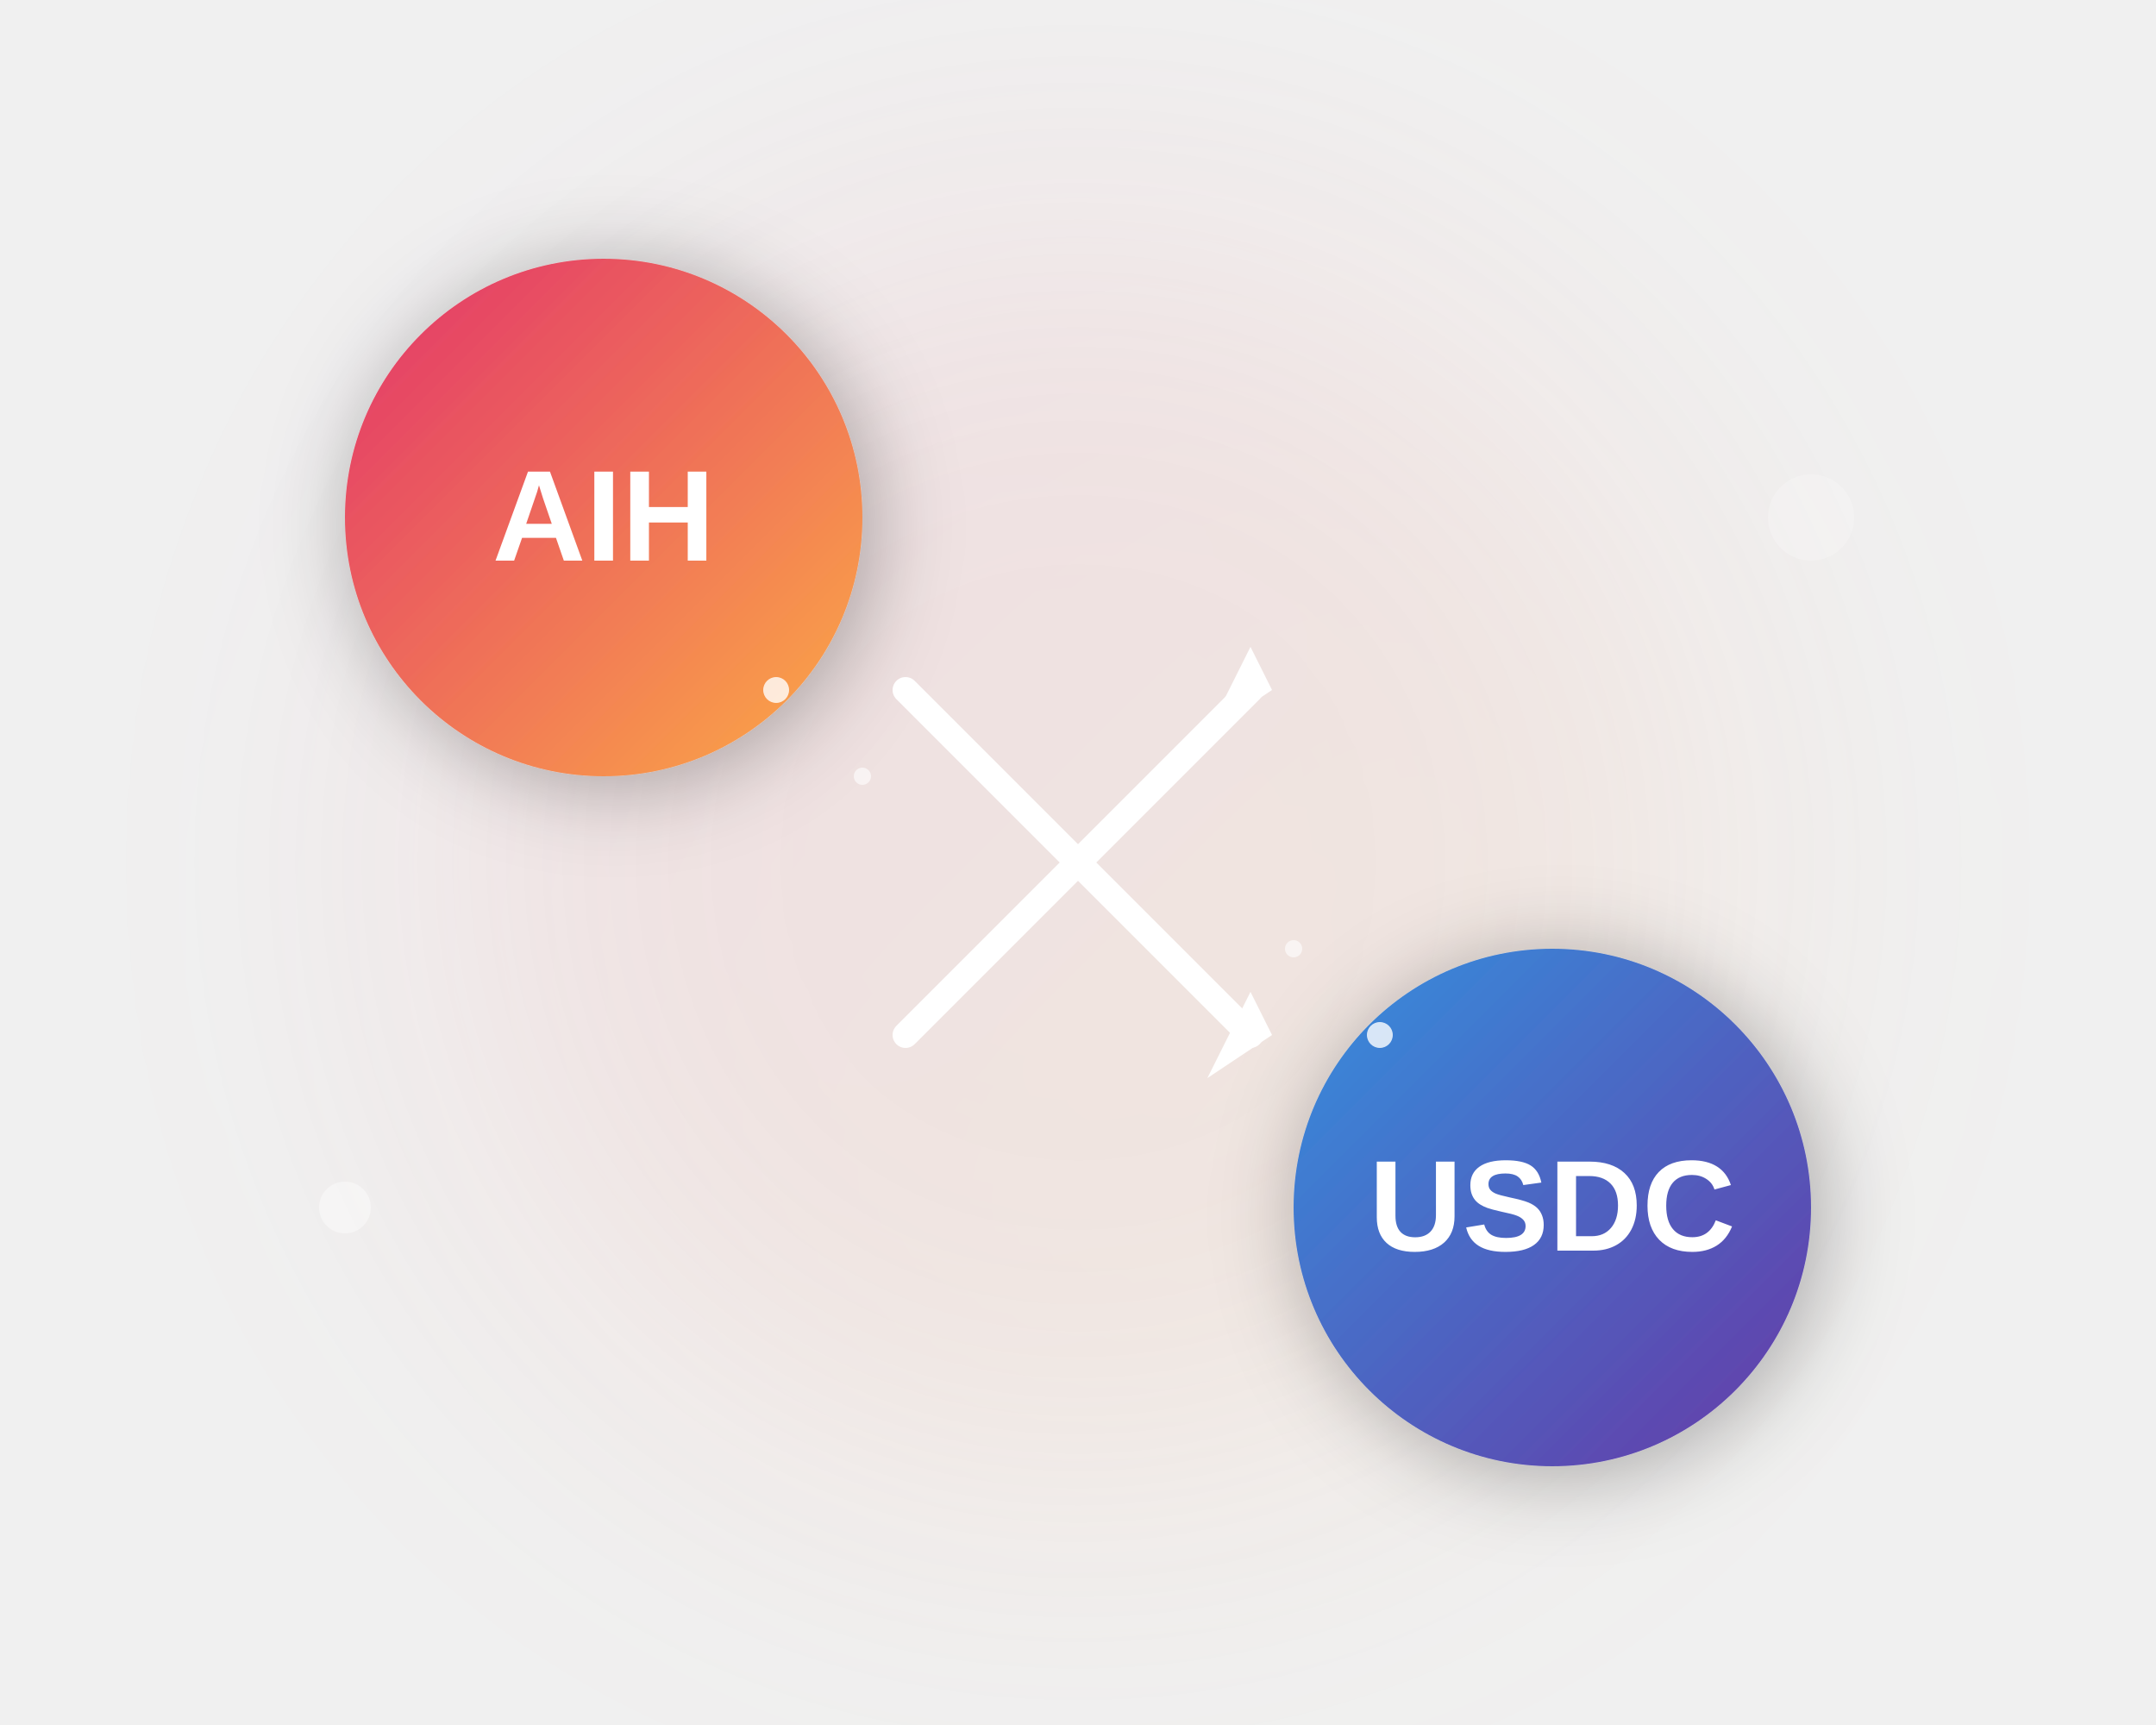
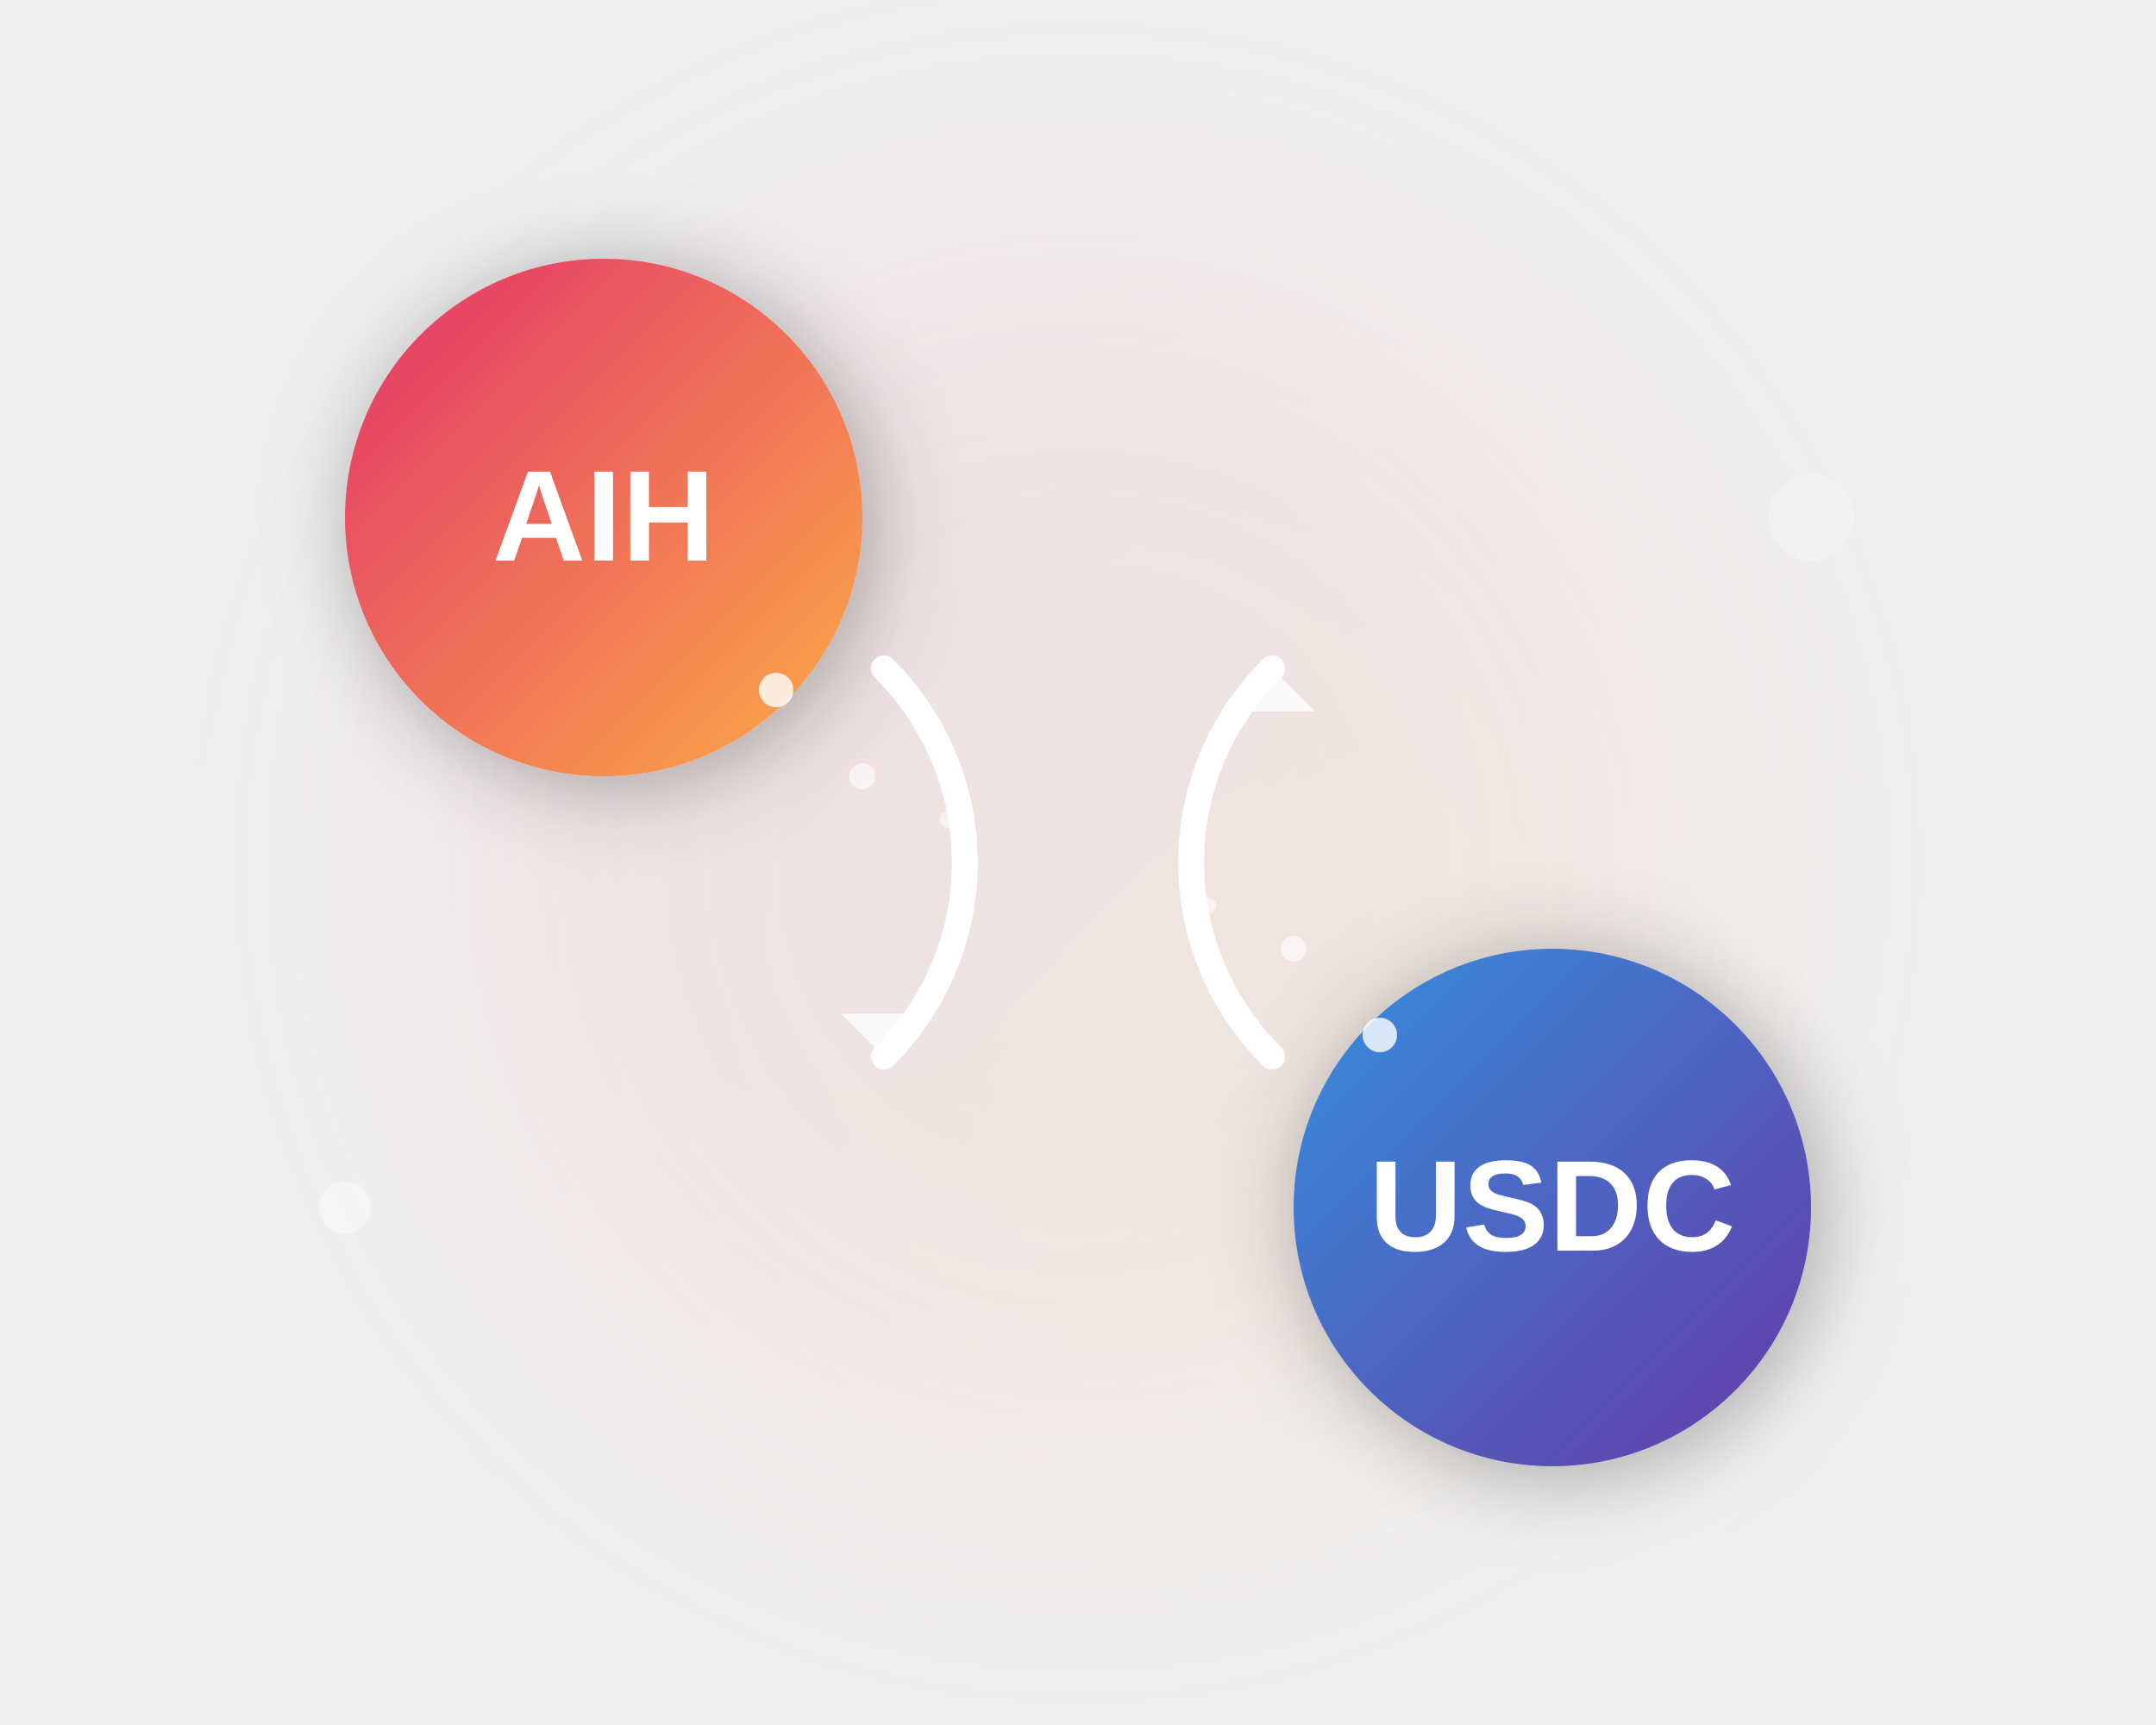
<svg xmlns="http://www.w3.org/2000/svg" width="500px" height="400px" viewBox="0 0 500 400" version="1.1">
  <defs>
    <linearGradient x1="0%" y1="0%" x2="100%" y2="100%" id="gradient1">
      <stop stop-color="#e2336b" offset="0%" />
      <stop stop-color="#fcac46" offset="100%" />
    </linearGradient>
    <linearGradient x1="0%" y1="0%" x2="100%" y2="100%" id="gradient2">
      <stop stop-color="#3490de" offset="0%" />
      <stop stop-color="#6639a6" offset="100%" />
    </linearGradient>
    <filter id="shadow" x="-20%" y="-20%" width="140%" height="140%">
      <feGaussianBlur in="SourceAlpha" stdDeviation="10" />
      <feOffset dx="2" dy="2" result="offsetblur" />
      <feComponentTransfer>
        <feFuncA type="linear" slope="0.3" />
      </feComponentTransfer>
      <feMerge>
        <feMergeNode />
        <feMergeNode in="SourceGraphic" />
      </feMerge>
    </filter>
  </defs>
  <circle cx="250" cy="200" r="150" fill="url(#gradient1)" opacity="0.1" filter="blur(40px)" />
  <circle cx="120" cy="80" r="8" fill="#ffffff" opacity="0.5" />
  <circle cx="380" cy="330" r="5" fill="#ffffff" opacity="0.3" />
  <circle cx="420" cy="120" r="10" fill="#ffffff" opacity="0.2" />
  <circle cx="80" cy="280" r="6" fill="#ffffff" opacity="0.4" />
  <g transform="translate(140, 120)">
    <circle cx="0" cy="0" r="60" fill="url(#gradient1)" filter="url(#shadow)" />
    <text x="0" y="10" font-family="Arial, sans-serif" font-size="30" font-weight="bold" text-anchor="middle" fill="white">AIH</text>
  </g>
  <g transform="translate(360, 280)">
    <circle cx="0" cy="0" r="60" fill="url(#gradient2)" filter="url(#shadow)" />
    <text x="0" y="10" font-family="Arial, sans-serif" font-size="30" font-weight="bold" text-anchor="middle" fill="white">USDC</text>
  </g>
  <g transform="translate(250, 200)">
-     <path d="M-40,-40 L40,40" stroke="white" stroke-width="6" stroke-linecap="round" />
-     <path d="M-40,40 L40,-40" stroke="white" stroke-width="6" stroke-linecap="round" />
-     <polygon points="45,-40 30,-30 40,-50" fill="white" />
-     <polygon points="45,40 30,50 40,30" fill="white" />
+     <path d="M-45,-45 C-20,-20 -20,20 -45,45" stroke="white" stroke-width="6" stroke-linecap="round" fill="none">
+       <animate attributeName="stroke-dasharray" from="0,200" to="200,0" dur="2s" repeatCount="indefinite" />
+     </path>
+     <path d="M45,-45 C20,-20 20,20 45,45" stroke="white" stroke-width="6" stroke-linecap="round" fill="none">
+       <animate attributeName="stroke-dasharray" from="0,200" to="200,0" dur="2s" repeatCount="indefinite" />
+     </path>
+     <polygon points="-45,45 -35,35 -55,35" fill="white" opacity="0.8">
+       <animate attributeName="opacity" values="0.8;1;0.8" dur="2s" repeatCount="indefinite" />
+     </polygon>
+     <polygon points="45,-45 35,-35 55,-35" fill="white" opacity="0.8">
+       <animate attributeName="opacity" values="0.8;1;0.8" dur="2s" repeatCount="indefinite" />
+     </polygon>
  </g>
-   <circle cx="180" cy="160" r="3" fill="white" opacity="0.8">
-     <animate attributeName="cx" from="180" to="320" dur="2s" repeatCount="indefinite" />
-     <animate attributeName="cy" from="160" to="240" dur="2s" repeatCount="indefinite" />
+   <circle cx="180" cy="160" r="4" fill="white" opacity="0.8">
+     <animate attributeName="cx" from="140" to="360" dur="2s" repeatCount="indefinite" />
+     <animate attributeName="cy" from="120" to="280" dur="2s" repeatCount="indefinite" />
+     <animate attributeName="r" values="4;6;4" dur="2s" repeatCount="indefinite" />
  </circle>
-   <circle cx="320" cy="240" r="3" fill="white" opacity="0.8">
-     <animate attributeName="cx" from="320" to="180" dur="2s" repeatCount="indefinite" />
-     <animate attributeName="cy" from="240" to="160" dur="2s" repeatCount="indefinite" />
+   <circle cx="320" cy="240" r="4" fill="white" opacity="0.8">
+     <animate attributeName="cx" from="360" to="140" dur="2s" repeatCount="indefinite" />
+     <animate attributeName="cy" from="280" to="120" dur="2s" repeatCount="indefinite" />
+     <animate attributeName="r" values="4;6;4" dur="2s" repeatCount="indefinite" />
  </circle>
-   <circle cx="200" cy="180" r="2" fill="white" opacity="0.6">
-     <animate attributeName="cx" from="200" to="300" dur="1.5s" repeatCount="indefinite" />
-     <animate attributeName="cy" from="180" to="220" dur="1.5s" repeatCount="indefinite" />
+   <circle cx="200" cy="180" r="3" fill="white" opacity="0.6">
+     <animate attributeName="cx" from="140" to="360" dur="1.5s" repeatCount="indefinite" />
+     <animate attributeName="cy" from="120" to="280" dur="1.5s" repeatCount="indefinite" />
  </circle>
-   <circle cx="300" cy="220" r="2" fill="white" opacity="0.6">
-     <animate attributeName="cx" from="300" to="200" dur="1.5s" repeatCount="indefinite" />
-     <animate attributeName="cy" from="220" to="180" dur="1.5s" repeatCount="indefinite" />
+   <circle cx="300" cy="220" r="3" fill="white" opacity="0.6">
+     <animate attributeName="cx" from="360" to="140" dur="1.5s" repeatCount="indefinite" />
+     <animate attributeName="cy" from="280" to="120" dur="1.5s" repeatCount="indefinite" />
+   </circle>
+   <circle cx="220" cy="190" r="2" fill="white" opacity="0.5">
+     <animate attributeName="cx" from="140" to="360" dur="2.5s" repeatCount="indefinite" />
+     <animate attributeName="cy" from="120" to="280" dur="2.5s" repeatCount="indefinite" />
+   </circle>
+   <circle cx="280" cy="210" r="2" fill="white" opacity="0.5">
+     <animate attributeName="cx" from="360" to="140" dur="2.5s" repeatCount="indefinite" />
+     <animate attributeName="cy" from="280" to="120" dur="2.5s" repeatCount="indefinite" />
  </circle>
</svg>
